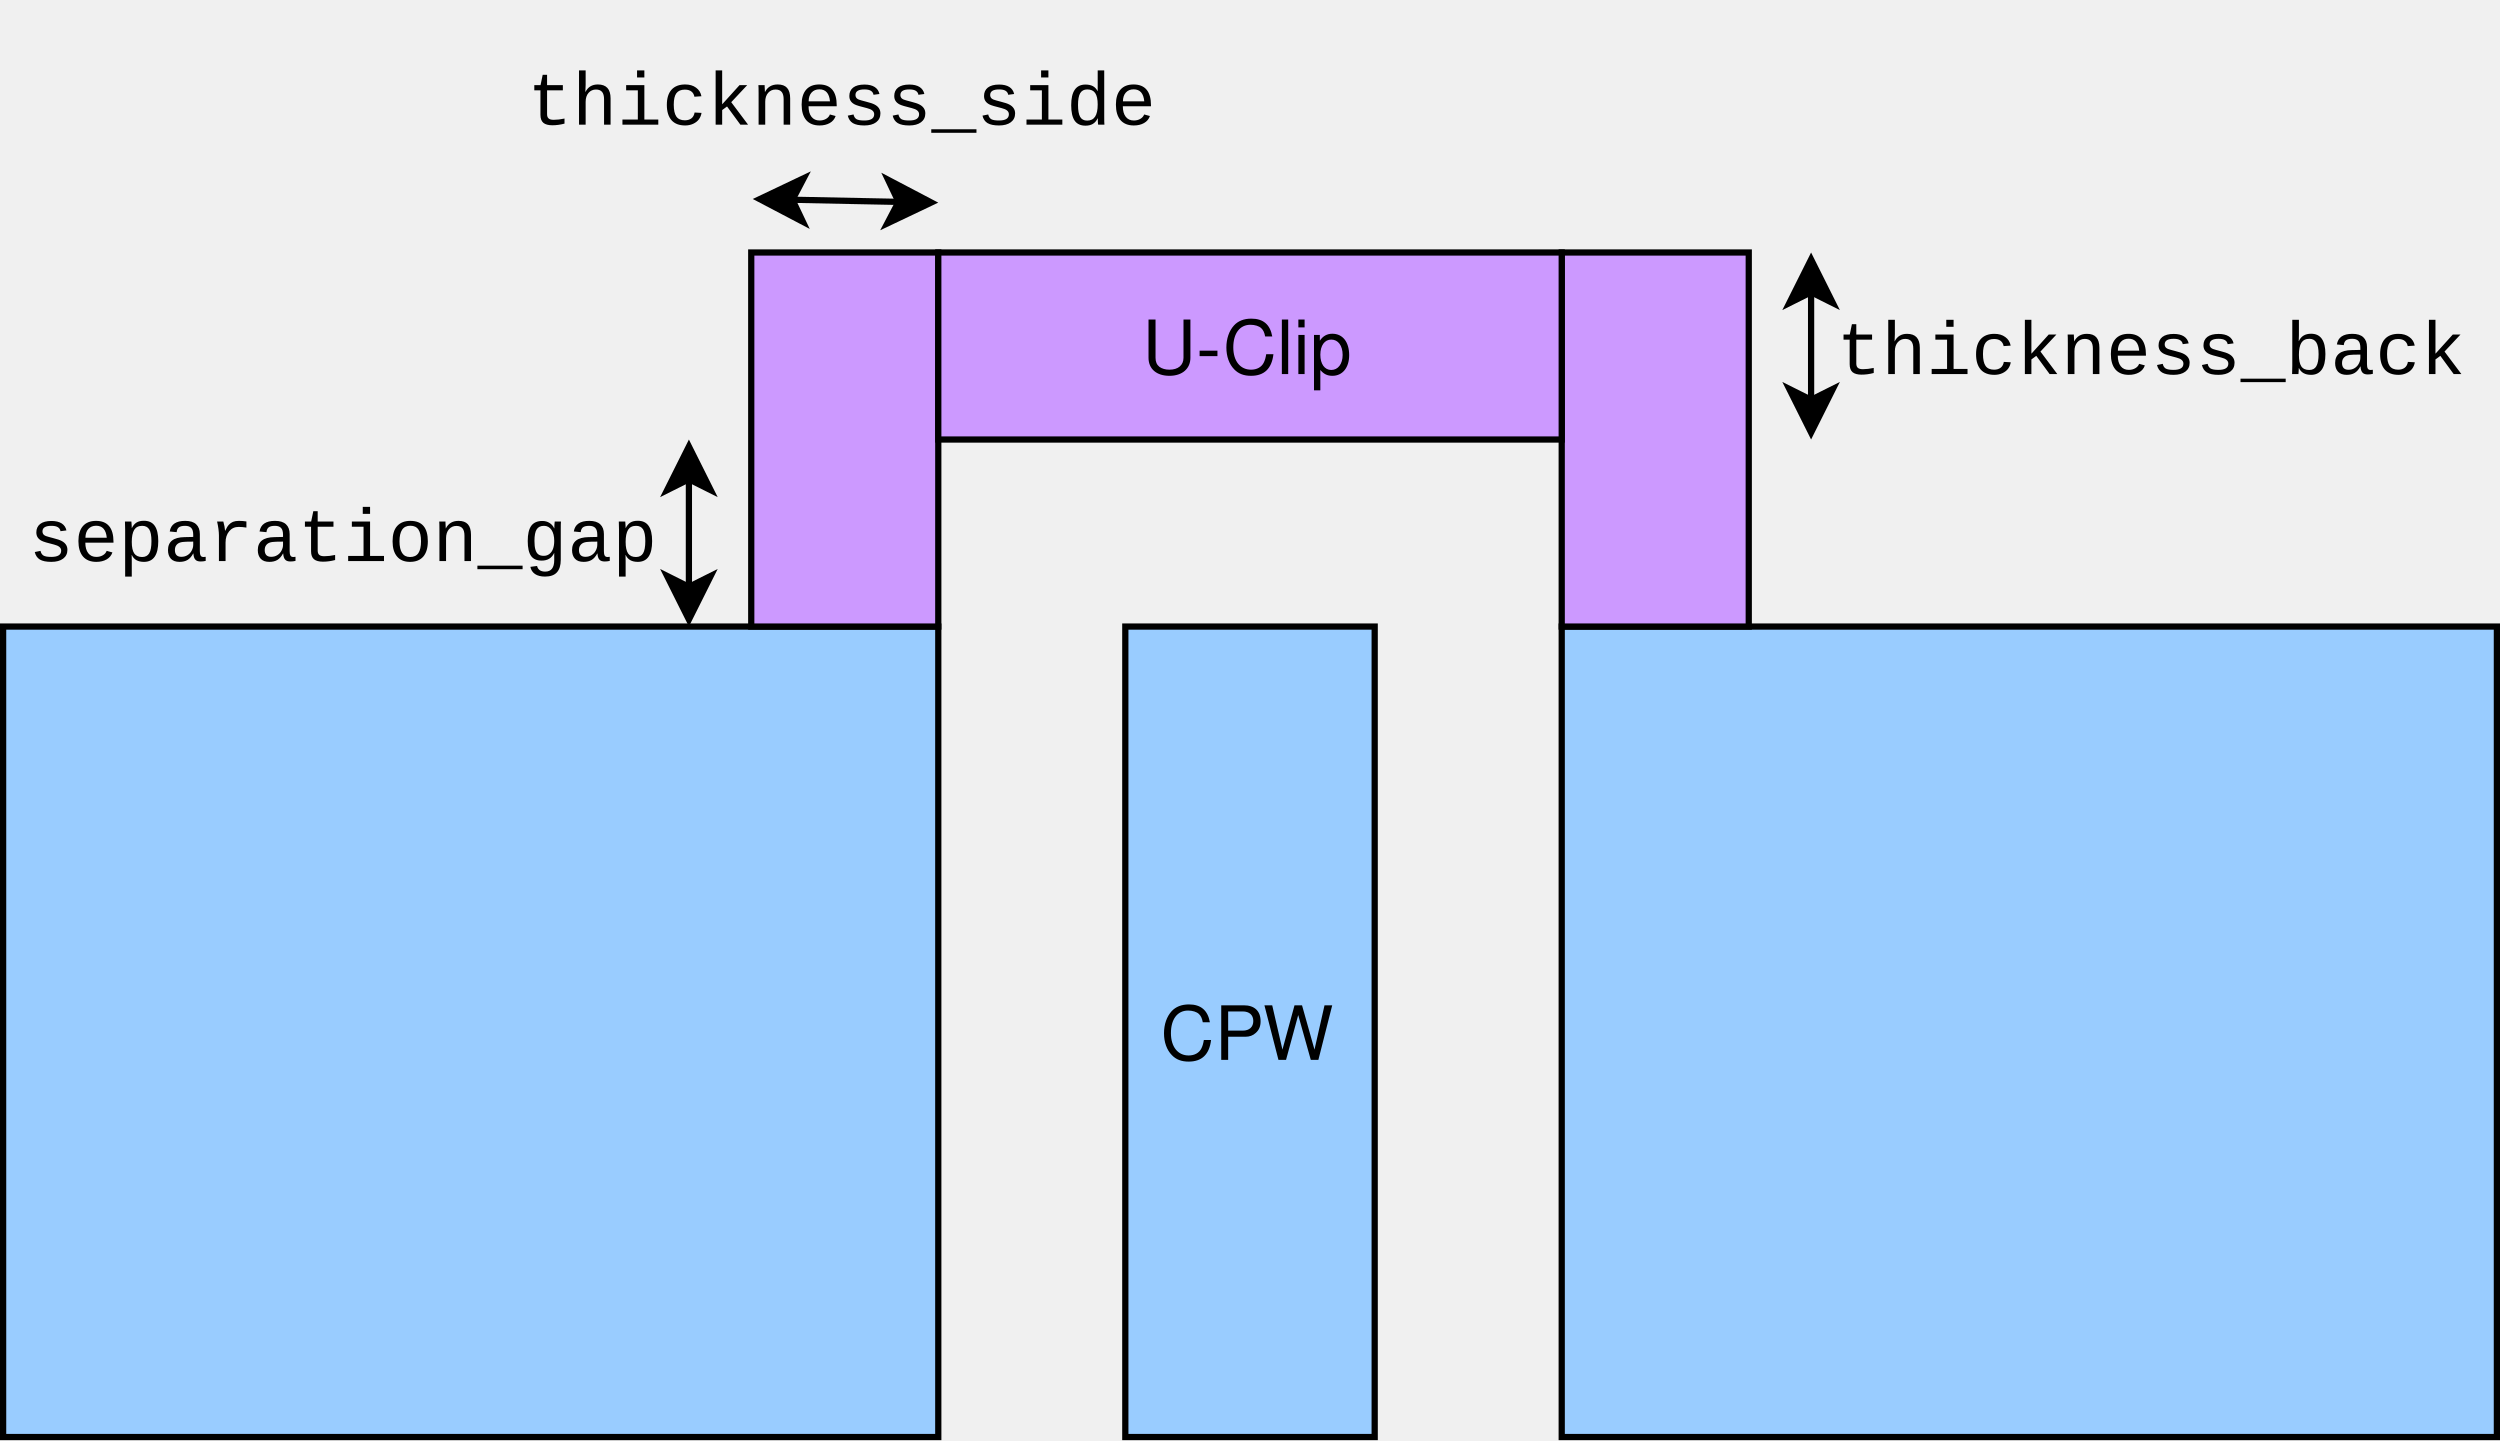
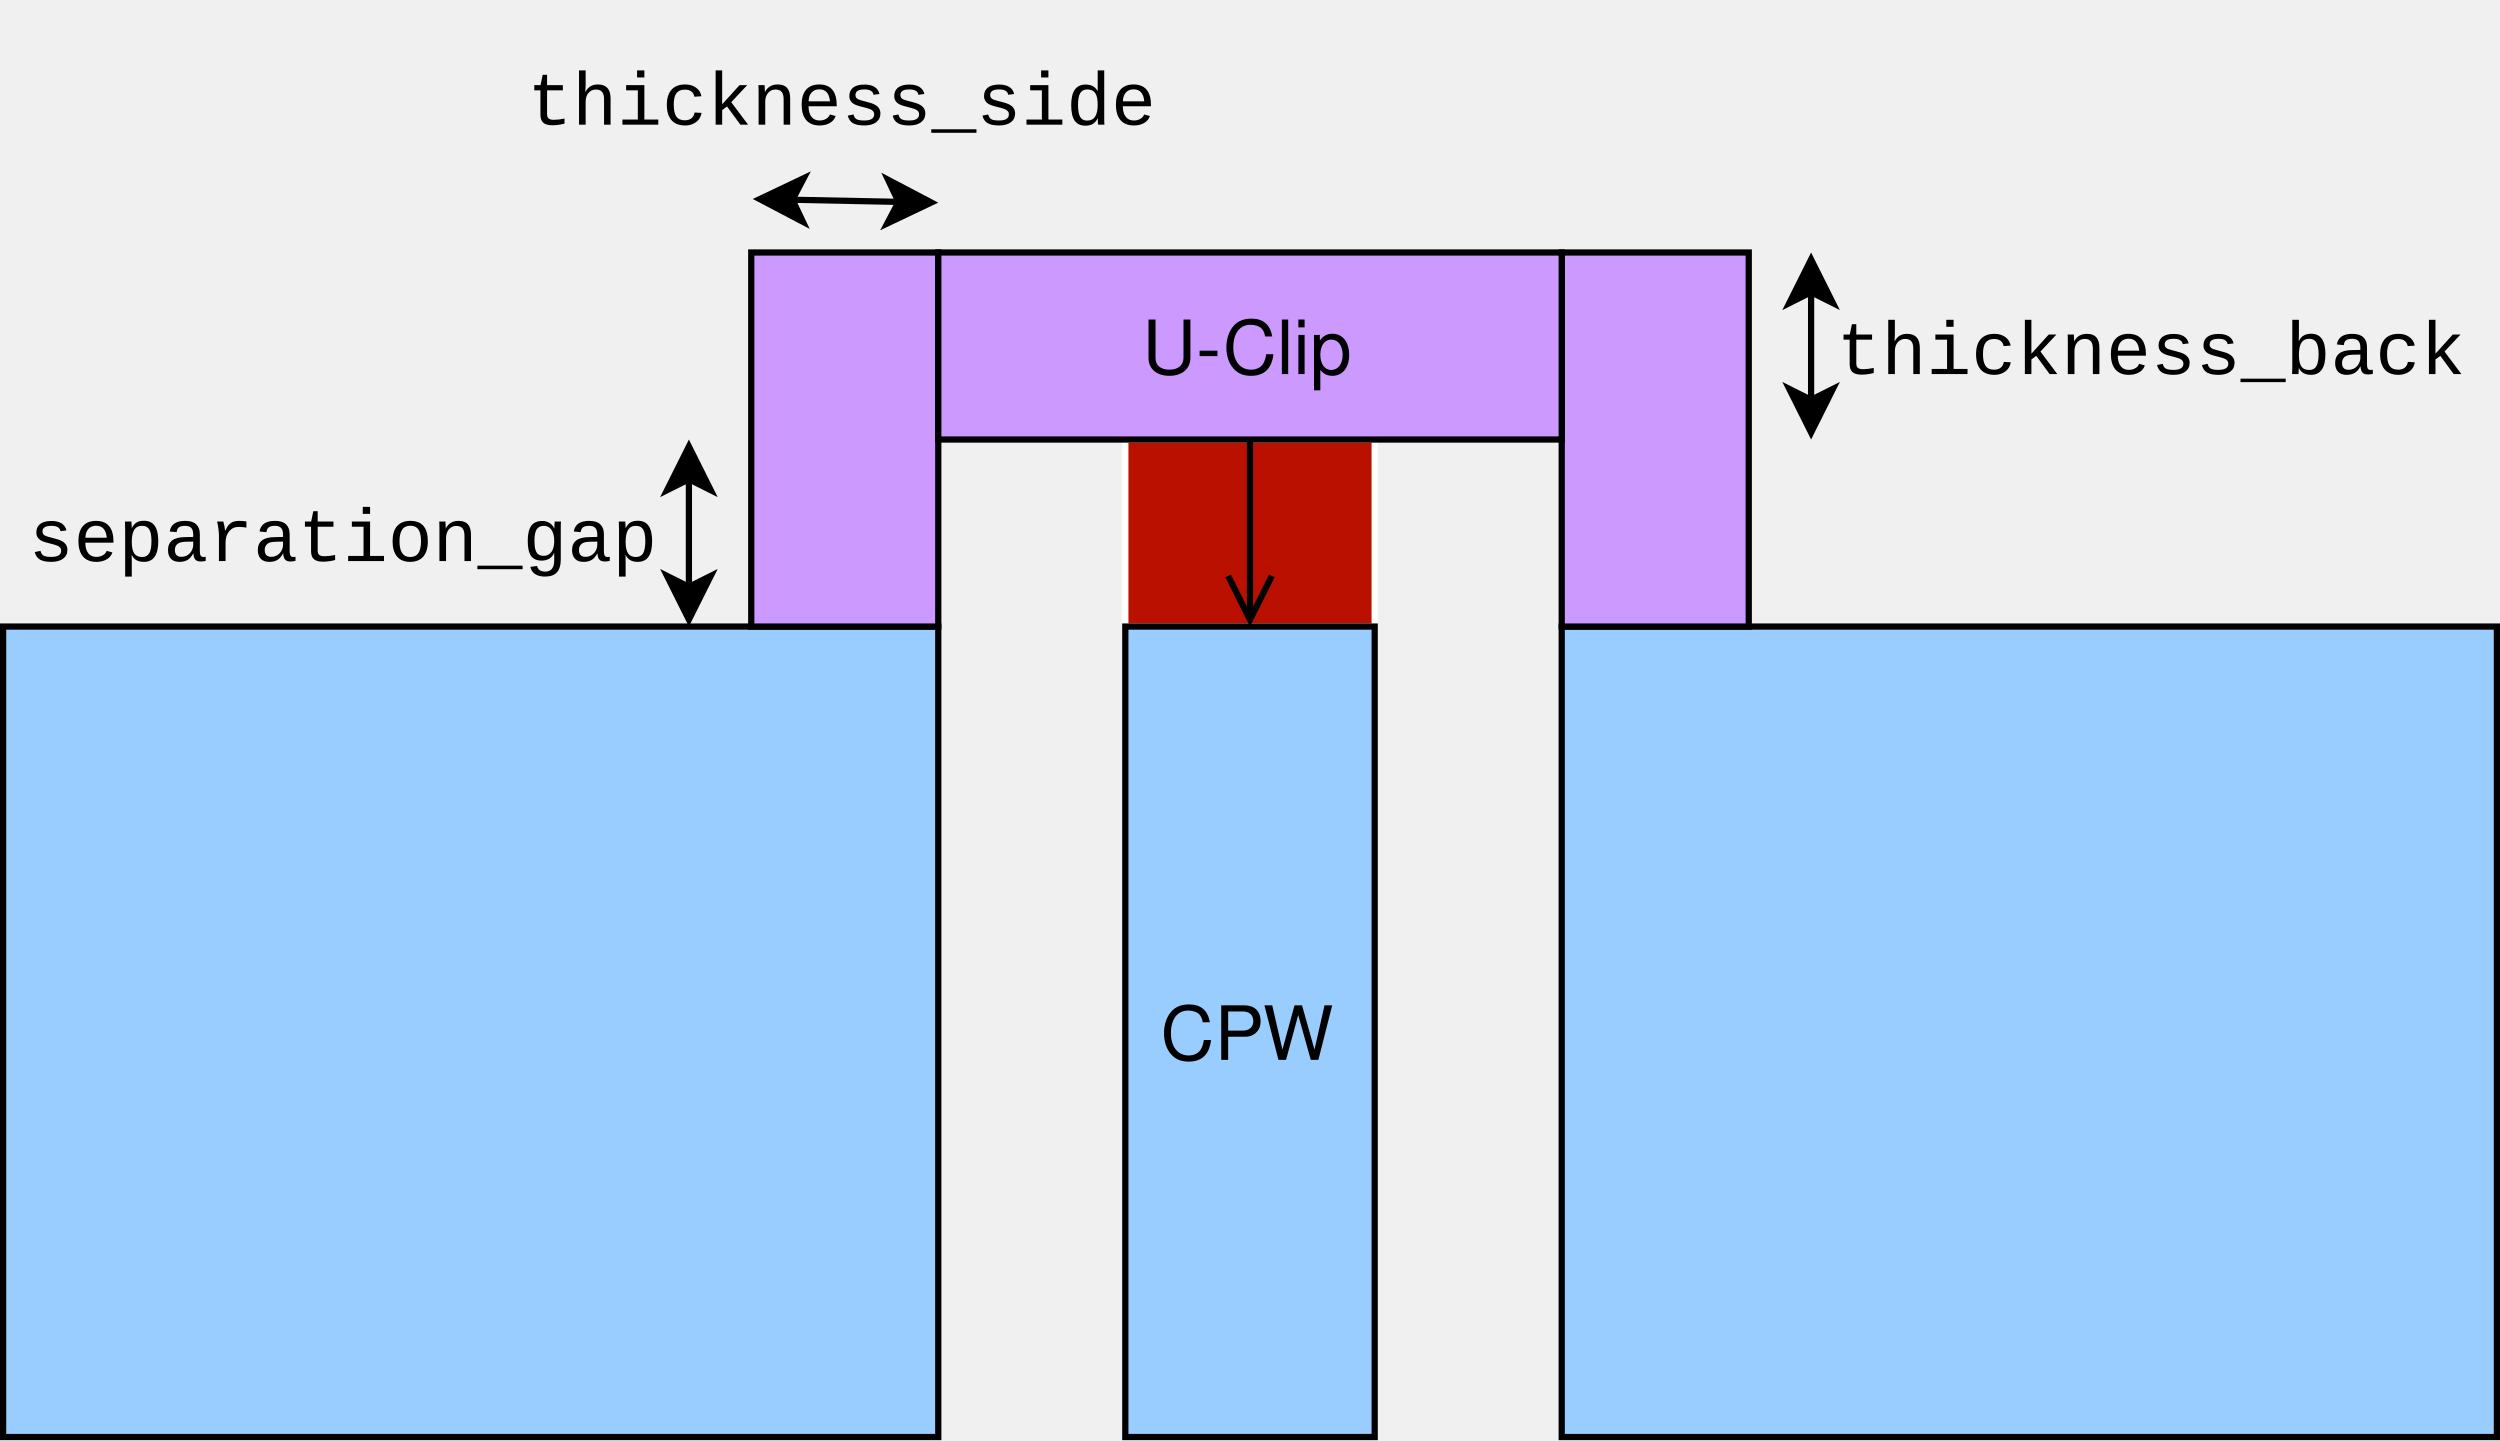
- <svg xmlns="http://www.w3.org/2000/svg" host="65bd71144e" version="1.1" width="401px" height="231px" viewBox="-0.5 -0.5 401 231" content="&lt;mxfile&gt;&lt;diagram id=&quot;hiGQjTIf7Zam6Zm1MoM6&quot; name=&quot;Page-1&quot;&gt;3Zjfb5swEMf/Gh4XYRyS8NjQpn3ZFKma2j1VHlzBioMj4/zaXz8DJvwwWTMtrCh5iHJf24fvc4Y7YmF/fXgUZBN/5SEwy7HDg4XvLceZukh9Z8KxEDCaFUIkaFhIqBKe6S/Qoq3VLQ0hbUyUnDNJN00x4EkCgWxoRAi+b05756x51Q2JwBCeA8JM9YWGMi7UmTOt9CegUVxeGU28YmRNysk6kjQmId/XJPxgYV9wLotf64MPLGNXcinWLc6MnjYmIJGXLHCKBTvCtjo2vS95LIMVfJuEkM23LTx/p4z5nHGRD2LP8/2Fcj43L6z3sgMh4VCT9EYega9BiqOaokfHJRR9KhxX2/uK8VhLcR0v1iLRaY1OrqvI1Q8dfDcIPCAQpyj/AAK5fZEYD4jE2PtMEu4/kvB9z+uLBPJMErgDxOQKHCYD4oAnn8dhOiQOF5wHZHeAuMaNMfsYBCThXVZplRUwkqY0UHGnkghpynCg8jVDNrLtmbZ/5DZyp9q+P2imuXGsGUsQVEUAotQSFc1r3Sh8uaVZucqt0tfZpEDY6AbMlNSQdz2LSk0AI5Lumj1EVxr0FZacqp3UT/6ofDiXSZ+h0Rh51WfSdJryrQhA+6l3AW3X7cM0c5qOVN4ikIaj/JycQFx0dBC67tkZetZcfOY+/dsctR2dWsgecnRBV3hLOcLuB2gvvo/ajtz+cmS2aSkoxIoDT94isjEypgqLzHMk+ArKqpTwBFqFSkuE0SjJ0qiSlj1b51ltouod6E4PrGkYZr7nrZrHE7kga8oyBr4CR9Vqx/4G+56aY6ej8KGeCh8yW0IZ02CVQJq+peql9Fap49a7GepqxHujbjagFfWfJFjdKvWzxeO/UDfbXX/5MgjUT8B2kK260rsVamLGtol50hdls5f+/sVndBjP755Bd53nK4FWZvUvWlFfq78i8cNv&lt;/diagram&gt;&lt;/mxfile&gt;">
+ <svg xmlns="http://www.w3.org/2000/svg" host="65bd71144e" version="1.1" width="401px" height="231px" viewBox="-0.5 -0.5 401 231" content="&lt;mxfile&gt;&lt;diagram id=&quot;hiGQjTIf7Zam6Zm1MoM6&quot; name=&quot;Page-1&quot;&gt;3ZhNb6MwEIZ/TY5bYRzScGxos73sqlK1avdUeWESrBocGadJ9tevAZvvtHQbWhQOUeY1HuxnjD3DBHvR/rsgm/AHD4BNbCvYT/D1xLadua1+U+GQC3ju5sJa0CCXUCnc07+gRUurWxpAUrtRcs4k3dRFn8cx+LKmESH4rn7birP6UzdkDS3h3iesrT7QQIa5OrcvS/0W6Do0T0YzPb+ImJv1TJKQBHxXkfDNBHuCc5n/i/YesJSd4ZL3Wx5pLQYmIJa9OuiBvRC21ZPTA5MHM1vBt3EAaQdrghe7kEq43xA/bd2p8CotlBFTFlJ/V5QxjzMusr54cYUsK+224rGs6KvsUnoiBX+GSssyu1SLHhgICfujs0MFM7XWgEcgxUHdojtMDWa9zgrsuzJqUy2FlYBhrRG9TtaF5xKl+qNpdpO13wu2Qc51Pa/CoTXpDjT9OTj9OKBTgMAjAlHM8hUQyBmKxHREJKbuV5JwPkjC81x3KBLIbZPAHSBmJ+AwGxEHPPs6Dpdj4tBjPahDbZhTY/42CIiDqzSHUZbPSJJQPztGiZBtGfZUPqbILixrru3fmY2cS21f7zXTzDhUjDsQVM0AhNFiNZvHqpH7coxZusos4+toUCCo5VntkFSQd+1FRhPAiKQv9eysKwz6CXecqpFUV/6F2ZxN0OfoYorc8prVnSZ8K3zQfqr5VdN1czGZ1Nc4UnFbg2w5ytZJAaLX0kHotGtn7FFz8JH39L0xajoqssQBYtQjKzynGGHnDbS936OmI2e4GLXTtAQUYsWBx09rVfA0I6YOFtkqZWIeQ+Og0hJhdB2nYVRBS/fWRXo2UVVdXumGiAZB6nvROPNUCbUkEWUpA0+Bo6q3bf2E3UDJcUe1hNBABx9qp4QypP5zDEnylKhy/1yp40ZthroS8cGotxPQkvof4j+fK/Wjh8enUG+nu97dwyhQ3wJ7gbTXiWorVMeMrTbm2VCU27n0r28eo+PYvwcG3bWehwJtNrCeSQ3fQFz/ZlhWKU61Rnm9PomDJU2HVKkwGklPJ9I84TCQupl+Tm40tRrvxv/mRtNjH7U+nBsps/wUnd9efs/HN/8A&lt;/diagram&gt;&lt;/mxfile&gt;">
  <defs />
  <g>
+     <rect x="180" y="70" width="40" height="30" fill="#ba1000" stroke="#ffffff" pointer-events="all" />
    <rect x="180" y="100" width="40" height="130" fill="#99ccff" stroke="rgb(0, 0, 0)" pointer-events="all" />
    <rect x="0" y="100" width="150" height="130" fill="#99ccff" stroke="rgb(0, 0, 0)" pointer-events="all" />
    <rect x="250" y="100" width="150" height="130" fill="#99ccff" stroke="rgb(0, 0, 0)" pointer-events="all" />
    <rect x="250" y="40" width="30" height="60" fill="#cc99ff" stroke="rgb(0, 0, 0)" pointer-events="all" />
    <rect x="120" y="40" width="30" height="60" fill="#cc99ff" stroke="rgb(0, 0, 0)" pointer-events="all" />
    <rect x="150" y="40" width="100" height="30" fill="#cc99ff" stroke="rgb(0, 0, 0)" pointer-events="all" />
    <path d="M 126.61 31.54 L 143.63 31.88" fill="none" stroke="rgb(0, 0, 0)" stroke-miterlimit="10" pointer-events="stroke" />
    <path d="M 121.36 31.44 L 128.42 28.08 L 126.61 31.54 L 128.29 35.08 Z" fill="rgb(0, 0, 0)" stroke="rgb(0, 0, 0)" stroke-miterlimit="10" pointer-events="all" />
    <path d="M 148.88 31.98 L 141.82 35.34 L 143.63 31.88 L 141.95 28.34 Z" fill="rgb(0, 0, 0)" stroke="rgb(0, 0, 0)" stroke-miterlimit="10" pointer-events="all" />
    <path d="M 290 46.37 L 290 63.63" fill="none" stroke="rgb(0, 0, 0)" stroke-miterlimit="10" pointer-events="stroke" />
    <path d="M 290 41.12 L 293.5 48.12 L 290 46.37 L 286.5 48.12 Z" fill="rgb(0, 0, 0)" stroke="rgb(0, 0, 0)" stroke-miterlimit="10" pointer-events="all" />
    <path d="M 290 68.88 L 286.5 61.88 L 290 63.63 L 293.5 61.88 Z" fill="rgb(0, 0, 0)" stroke="rgb(0, 0, 0)" stroke-miterlimit="10" pointer-events="all" />
    <path d="M 110 76.37 L 110 93.63" fill="none" stroke="rgb(0, 0, 0)" stroke-miterlimit="10" pointer-events="stroke" />
    <path d="M 110 71.12 L 113.5 78.12 L 110 76.37 L 106.5 78.12 Z" fill="rgb(0, 0, 0)" stroke="rgb(0, 0, 0)" stroke-miterlimit="10" pointer-events="all" />
    <path d="M 110 98.88 L 106.5 91.88 L 110 93.63 L 113.5 91.88 Z" fill="rgb(0, 0, 0)" stroke="rgb(0, 0, 0)" stroke-miterlimit="10" pointer-events="all" />
    <rect x="0" y="70" width="110" height="30" fill="none" stroke="none" pointer-events="all" />
    <g fill="rgb(0, 0, 0)" font-family="Courier New" text-anchor="middle" font-size="12px">
      <text x="54.5" y="89.5">
                separation_gap
            </text>
    </g>
    <rect x="80" y="0" width="110" height="30" fill="none" stroke="none" pointer-events="all" />
    <g fill="rgb(0, 0, 0)" font-family="Courier New" text-anchor="middle" font-size="12px">
      <text x="134.5" y="19.5">
                thickness_side
            </text>
    </g>
    <rect x="290" y="40" width="110" height="30" fill="none" stroke="none" pointer-events="all" />
    <g fill="rgb(0, 0, 0)" font-family="Courier New" text-anchor="middle" font-size="12px">
      <text x="344.5" y="59.5">
                thickness_back
            </text>
    </g>
    <rect x="170" y="150" width="60" height="30" fill="none" stroke="none" pointer-events="all" />
    <g fill="rgb(0, 0, 0)" font-family="Helvetica" text-anchor="middle" font-size="12px">
      <text x="199.5" y="169.5">
                CPW
            </text>
    </g>
    <rect x="170" y="40" width="60" height="30" fill="none" stroke="none" pointer-events="all" />
    <g fill="rgb(0, 0, 0)" font-family="Helvetica" text-anchor="middle" font-size="12px">
      <text x="199.5" y="59.5">
                U-Clip
            </text>
    </g>
+     <path d="M 200 70 L 200 97.76" fill="none" stroke="rgb(0, 0, 0)" stroke-miterlimit="10" pointer-events="stroke" />
+     <path d="M 196.5 91.88 L 200 98.88 L 203.5 91.88" fill="none" stroke="rgb(0, 0, 0)" stroke-miterlimit="10" pointer-events="all" />
  </g>
</svg>
